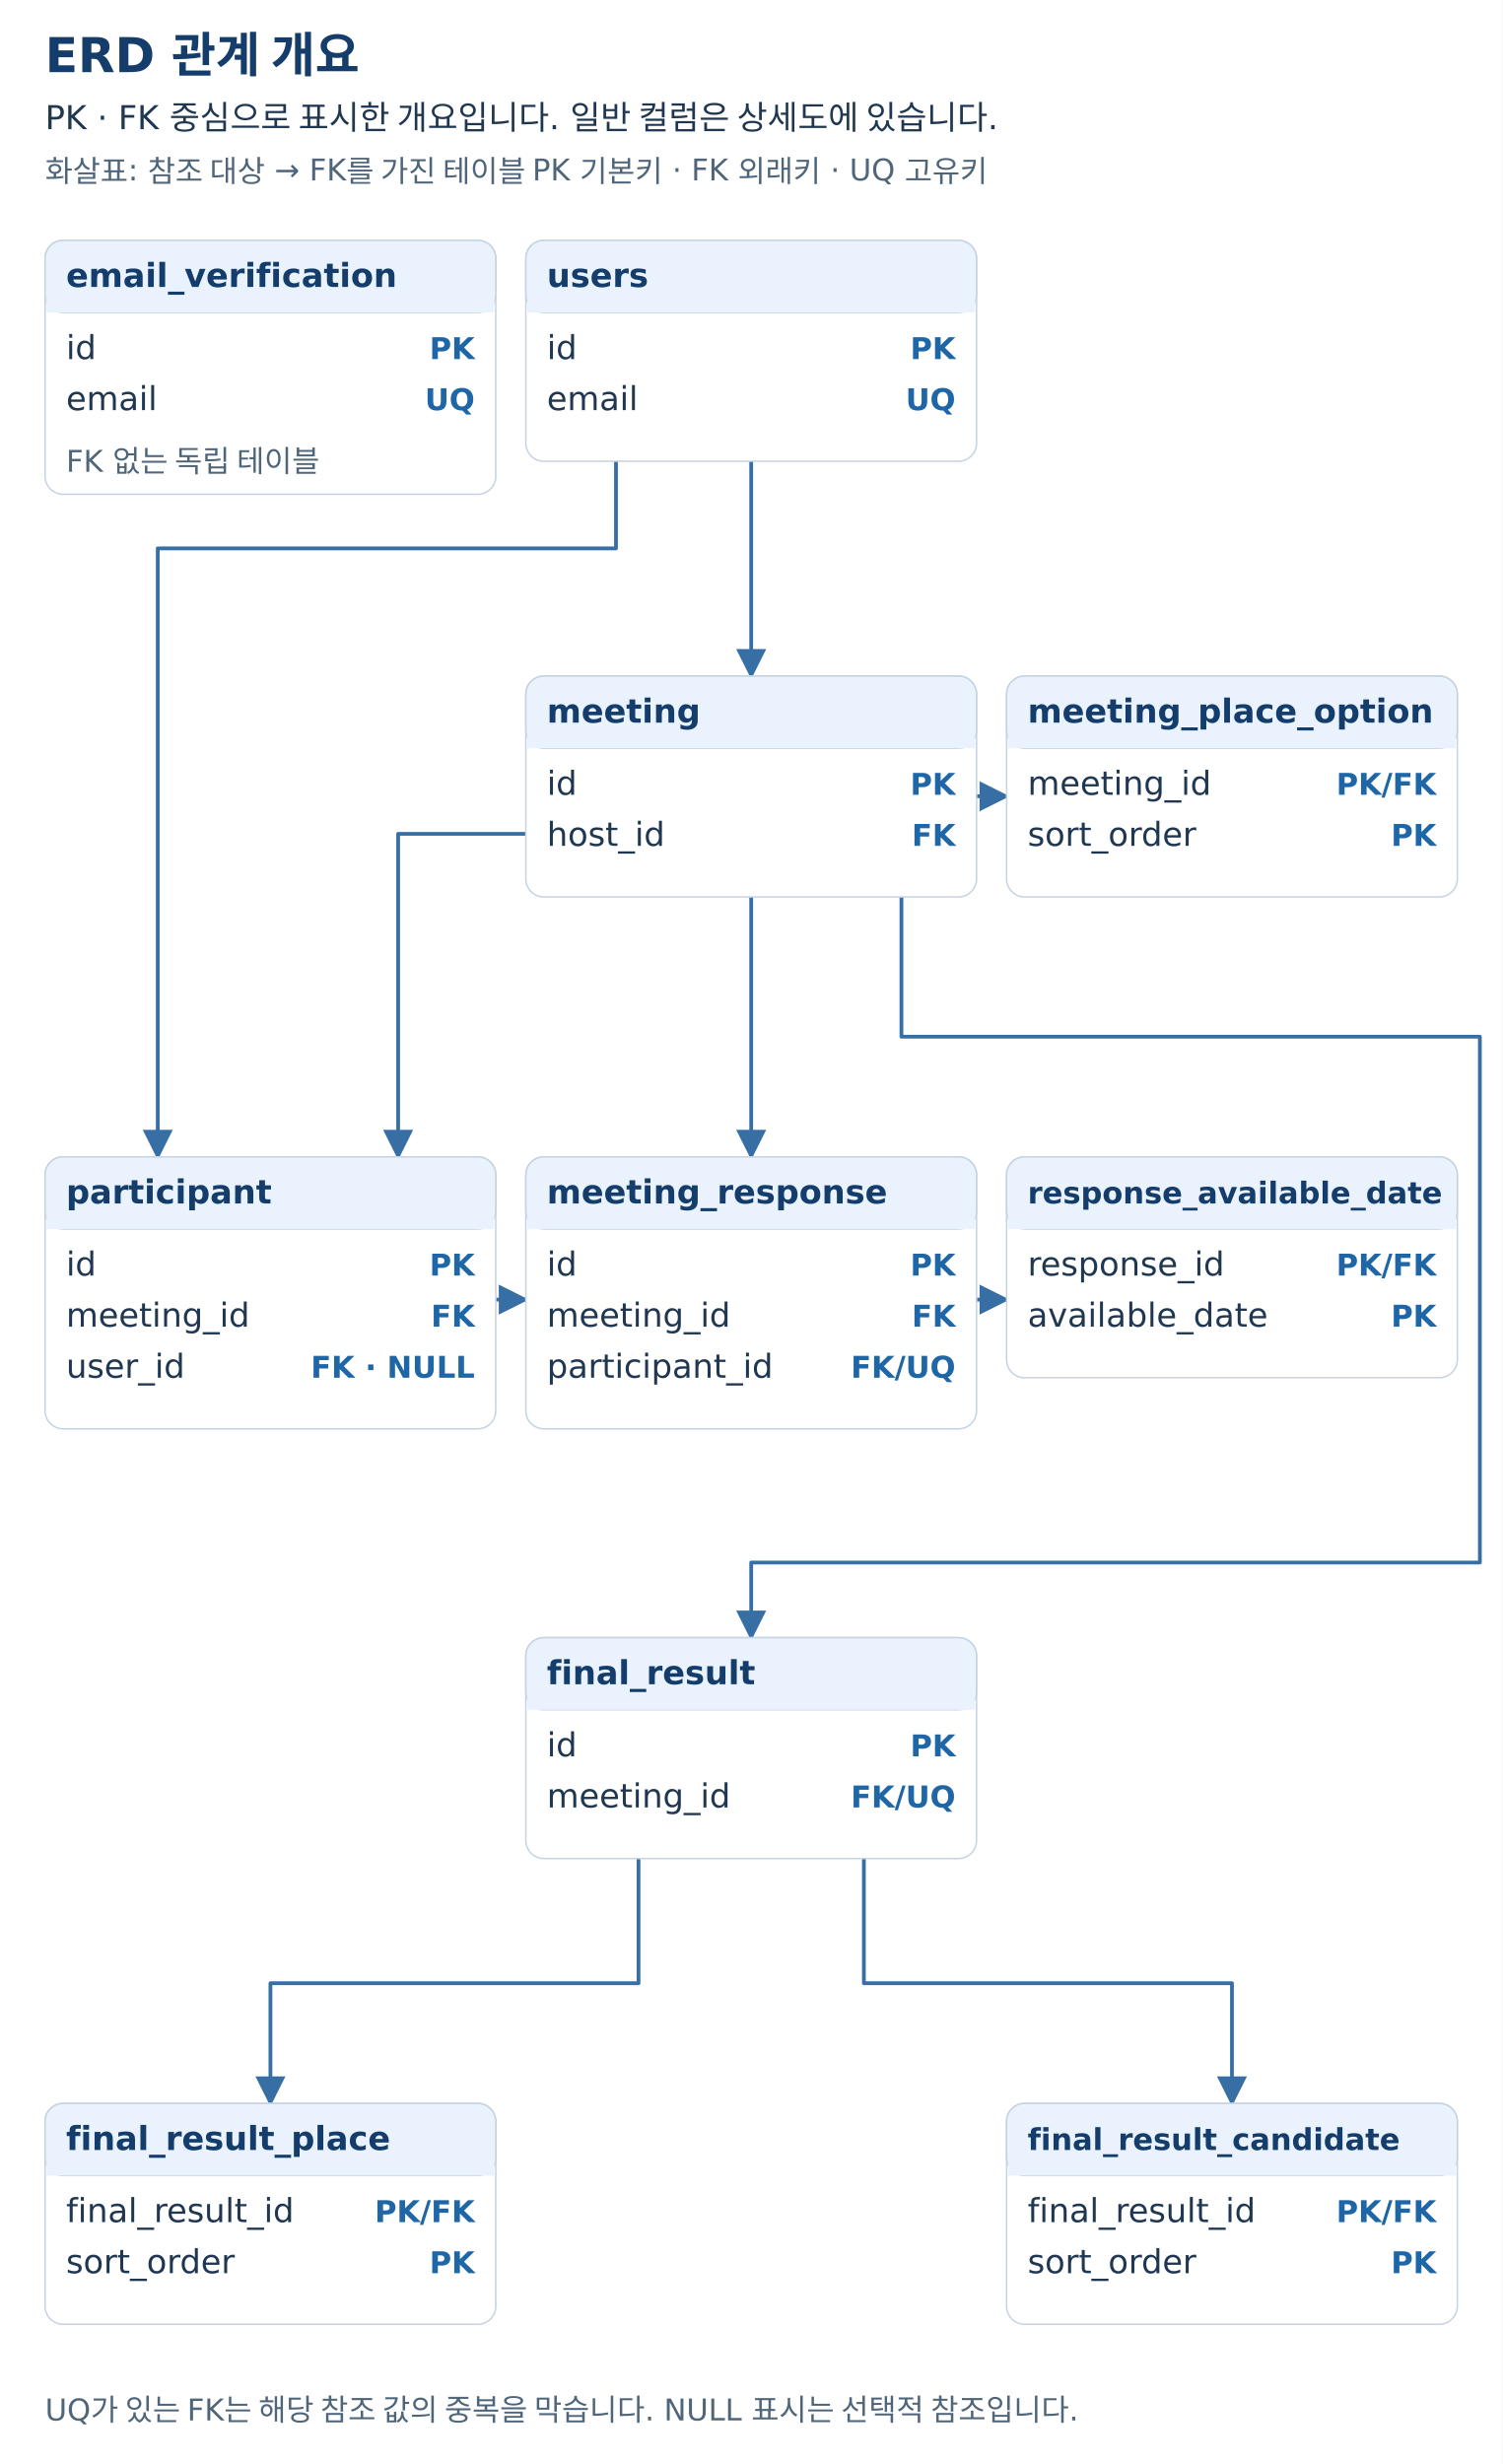
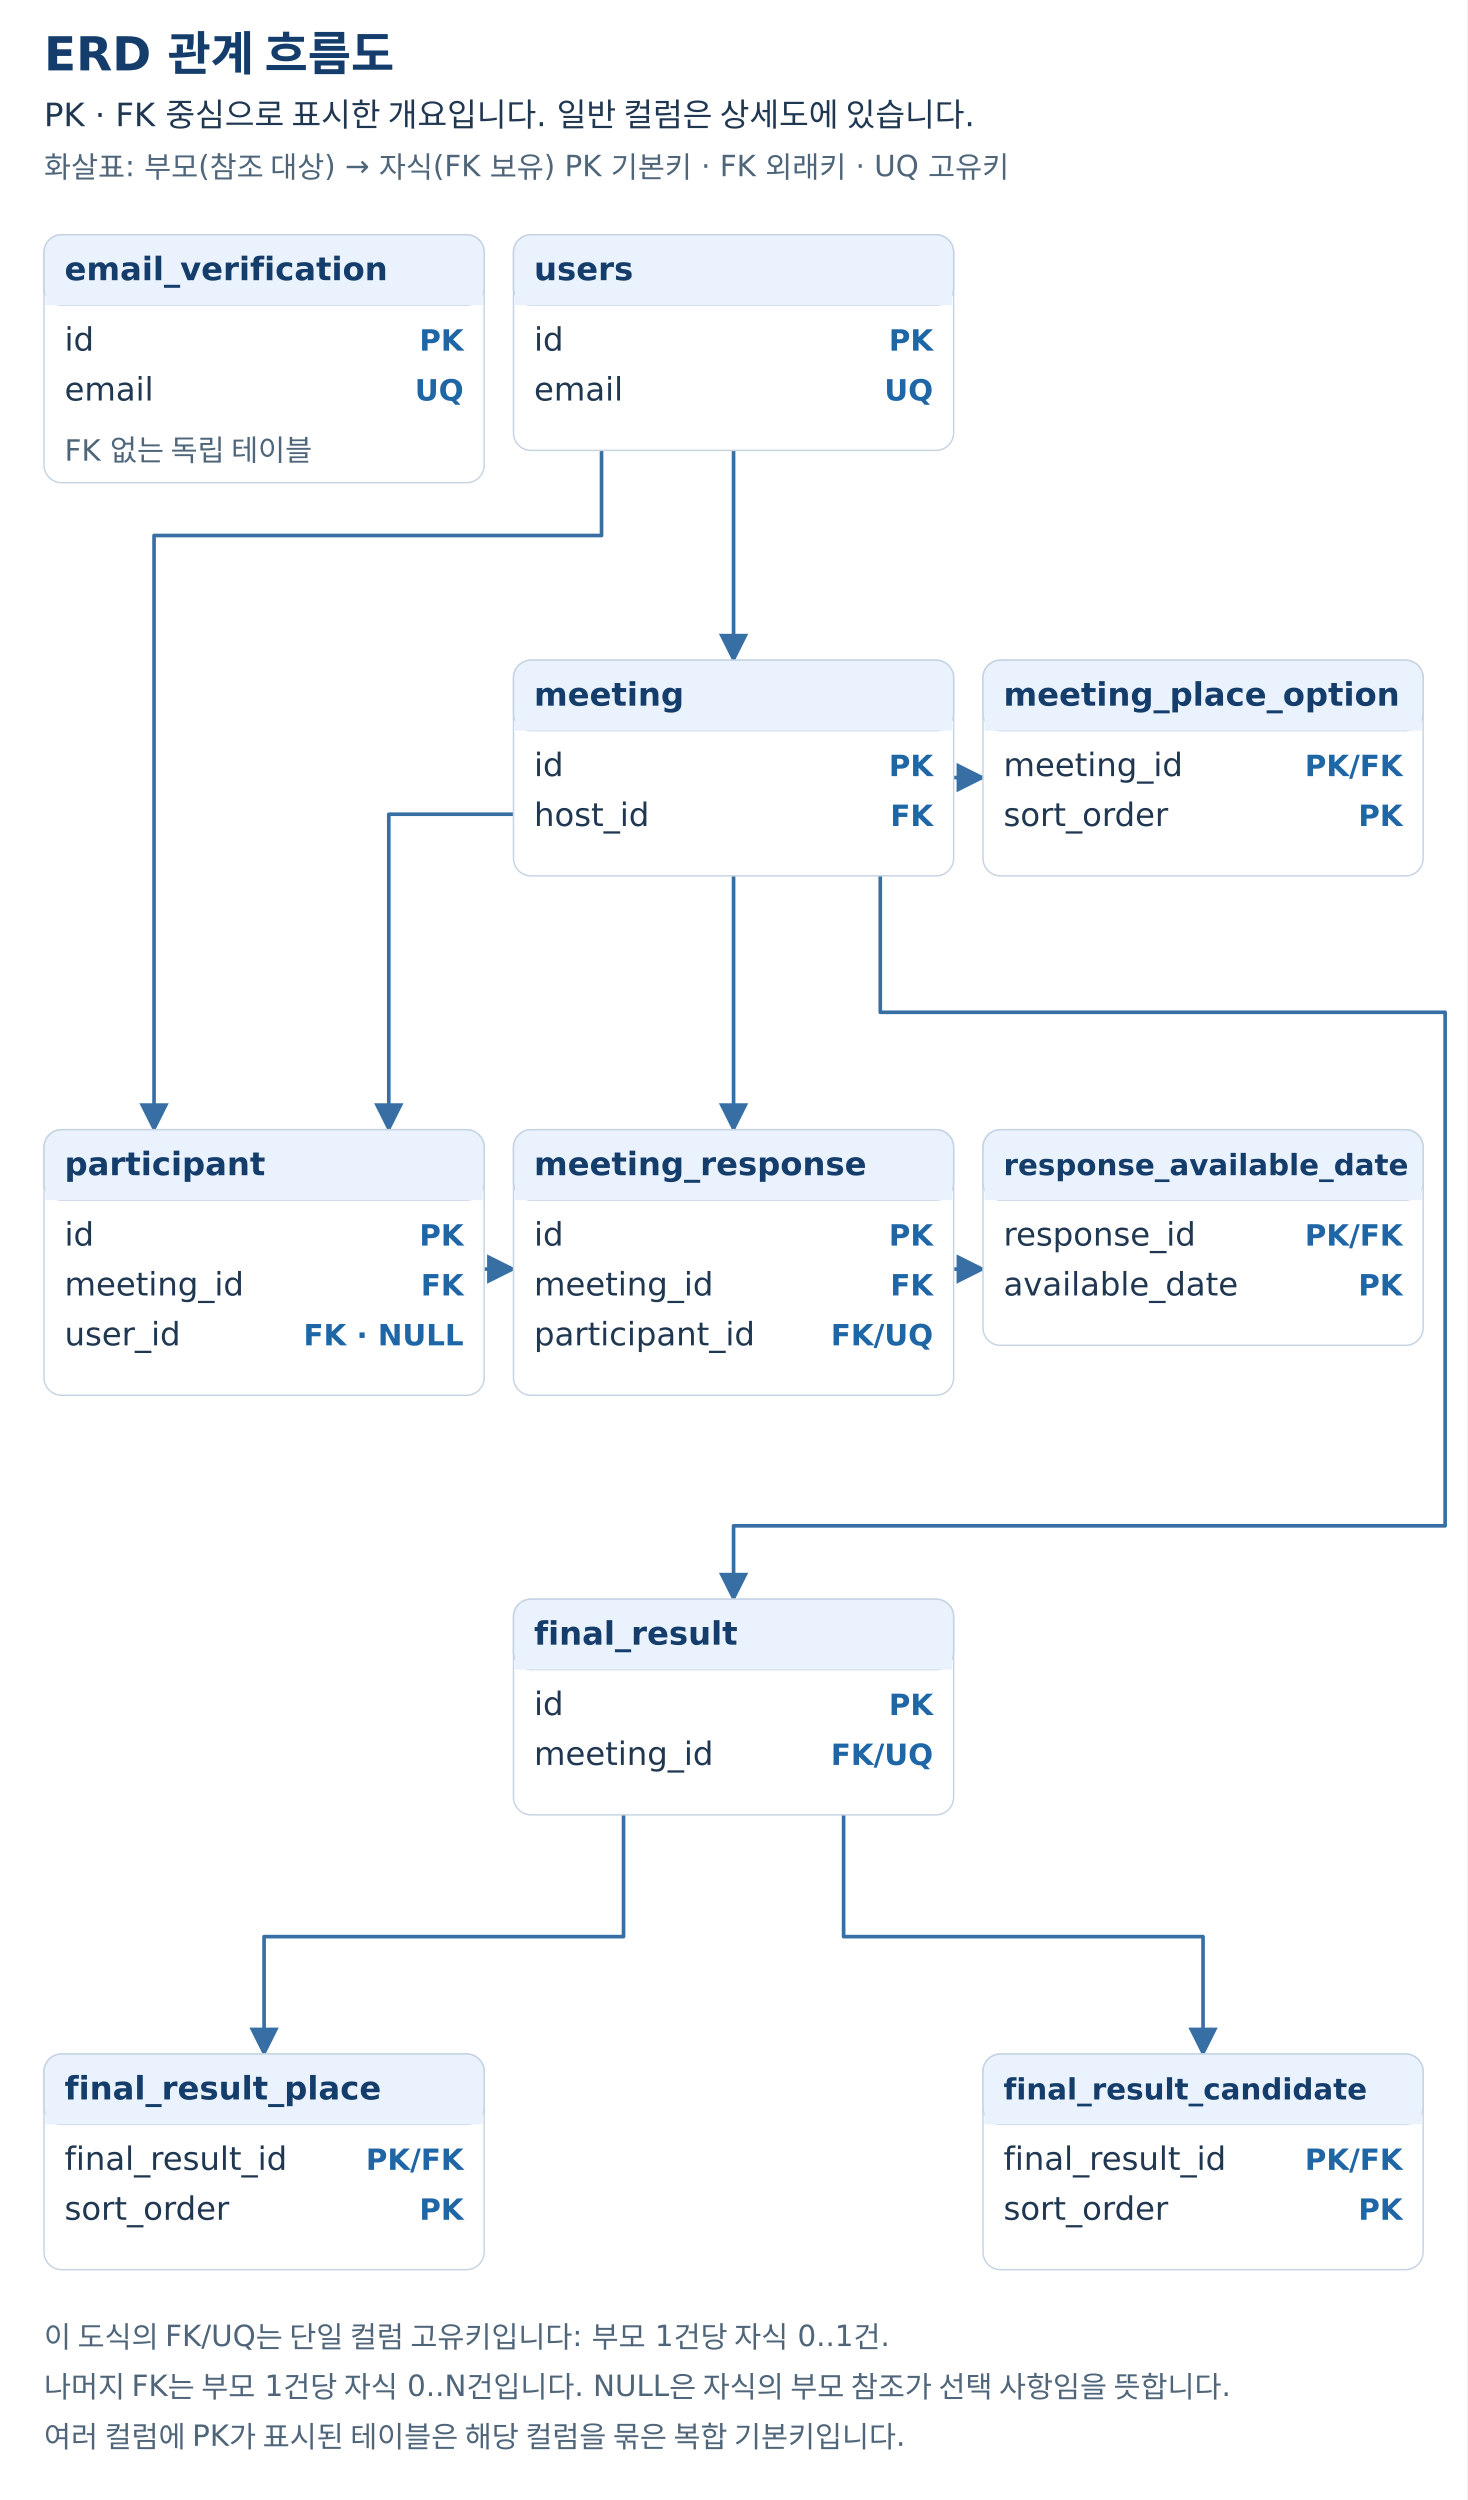
- <svg xmlns="http://www.w3.org/2000/svg" width="1000" height="1640" viewBox="0 0 1000 1640" role="img" aria-labelledby="title description">
+ <svg xmlns="http://www.w3.org/2000/svg" width="1000" height="1704" viewBox="0 0 1000 1704" role="img" aria-labelledby="title description">
  <defs>
    <marker id="arrow" viewBox="0 0 10 10" refX="9" refY="5" markerWidth="8" markerHeight="8" orient="auto-start-reverse">
      <path d="M 0 0 L 10 5 L 0 10 z" fill="#376FA4" />
    </marker>
  </defs>
-   <rect width="1000" height="1640" fill="#FFFFFF" />
+   <rect width="1000" height="1704" fill="#FFFFFF" />
  <g font-family="'DejaVu Sans','Noto Sans CJK KR','Noto Sans KR','Apple SD Gothic Neo','Malgun Gothic',sans-serif">
-     <text x="30" y="48" font-size="32" font-weight="700" fill="#143D6B" text-anchor="start">ERD 관계 개요</text>
+     <text x="30" y="48" font-size="32" font-weight="700" fill="#143D6B" text-anchor="start">ERD 관계 흐름도</text>
    <text x="30" y="86" font-size="22" font-weight="400" fill="#203751" text-anchor="start">PK · FK 중심으로 표시한 개요입니다. 일반 컬럼은 상세도에 있습니다.</text>
-     <text x="30" y="121" font-size="20" font-weight="400" fill="#4F657A" text-anchor="start">화살표: 참조 대상 → FK를 가진 테이블    PK 기본키 · FK 외래키 · UQ 고유키</text>
-     <g class="foreign-key" data-referenced-table="users" data-table="meeting" data-column="host_id">
+     <text x="30" y="121" font-size="20" font-weight="400" fill="#4F657A" text-anchor="start">화살표: 부모(참조 대상) → 자식(FK 보유)    PK 기본키 · FK 외래키 · UQ 고유키</text>
+     <g class="foreign-key" data-referenced-table="users" data-table="meeting" data-column="host_id" data-referenced-column="id" data-children-per-parent="0..N" data-parents-per-child="1" data-nullable="false">
      <path d="M 500 307 V 450" fill="none" stroke="#376FA4" stroke-width="2.5" stroke-linecap="round" stroke-linejoin="round" marker-end="url(#arrow)" />
    </g>
-     <g class="foreign-key" data-referenced-table="users" data-table="participant" data-column="user_id">
+     <g class="foreign-key" data-referenced-table="users" data-table="participant" data-column="user_id" data-referenced-column="id" data-children-per-parent="0..N" data-parents-per-child="0..1" data-nullable="true">
      <path d="M 410 307 V 365 H 105 V 770" fill="none" stroke="#376FA4" stroke-width="2.5" stroke-linecap="round" stroke-linejoin="round" marker-end="url(#arrow)" />
    </g>
-     <g class="foreign-key" data-referenced-table="meeting" data-table="participant" data-column="meeting_id">
+     <g class="foreign-key" data-referenced-table="meeting" data-table="participant" data-column="meeting_id" data-referenced-column="id" data-children-per-parent="0..N" data-parents-per-child="1" data-nullable="false">
      <path d="M 350 555 H 265 V 770" fill="none" stroke="#376FA4" stroke-width="2.5" stroke-linecap="round" stroke-linejoin="round" marker-end="url(#arrow)" />
    </g>
-     <g class="foreign-key" data-referenced-table="meeting" data-table="meeting_place_option" data-column="meeting_id">
+     <g class="foreign-key" data-referenced-table="meeting" data-table="meeting_place_option" data-column="meeting_id" data-referenced-column="id" data-children-per-parent="0..N" data-parents-per-child="1" data-nullable="false">
      <path d="M 650 530 H 670" fill="none" stroke="#376FA4" stroke-width="2.5" stroke-linecap="round" stroke-linejoin="round" marker-end="url(#arrow)" />
    </g>
-     <g class="foreign-key" data-referenced-table="meeting" data-table="meeting_response" data-column="meeting_id">
+     <g class="foreign-key" data-referenced-table="meeting" data-table="meeting_response" data-column="meeting_id" data-referenced-column="id" data-children-per-parent="0..N" data-parents-per-child="1" data-nullable="false">
      <path d="M 500 597 V 770" fill="none" stroke="#376FA4" stroke-width="2.5" stroke-linecap="round" stroke-linejoin="round" marker-end="url(#arrow)" />
    </g>
-     <g class="foreign-key" data-referenced-table="participant" data-table="meeting_response" data-column="participant_id">
+     <g class="foreign-key" data-referenced-table="participant" data-table="meeting_response" data-column="participant_id" data-referenced-column="id" data-children-per-parent="0..1" data-parents-per-child="1" data-nullable="false">
      <path d="M 330 865 H 350" fill="none" stroke="#376FA4" stroke-width="2.5" stroke-linecap="round" stroke-linejoin="round" marker-end="url(#arrow)" />
    </g>
-     <g class="foreign-key" data-referenced-table="meeting_response" data-table="response_available_date" data-column="response_id">
+     <g class="foreign-key" data-referenced-table="meeting_response" data-table="response_available_date" data-column="response_id" data-referenced-column="id" data-children-per-parent="0..N" data-parents-per-child="1" data-nullable="false">
      <path d="M 650 865 H 670" fill="none" stroke="#376FA4" stroke-width="2.5" stroke-linecap="round" stroke-linejoin="round" marker-end="url(#arrow)" />
    </g>
-     <g class="foreign-key" data-referenced-table="meeting" data-table="final_result" data-column="meeting_id">
+     <g class="foreign-key" data-referenced-table="meeting" data-table="final_result" data-column="meeting_id" data-referenced-column="id" data-children-per-parent="0..1" data-parents-per-child="1" data-nullable="false">
      <path d="M 600 597 V 690 H 985 V 1040 H 500 V 1090" fill="none" stroke="#376FA4" stroke-width="2.5" stroke-linecap="round" stroke-linejoin="round" marker-end="url(#arrow)" />
    </g>
-     <g class="foreign-key" data-referenced-table="final_result" data-table="final_result_place" data-column="final_result_id">
+     <g class="foreign-key" data-referenced-table="final_result" data-table="final_result_place" data-column="final_result_id" data-referenced-column="id" data-children-per-parent="0..N" data-parents-per-child="1" data-nullable="false">
      <path d="M 425 1237 V 1320 H 180 V 1400" fill="none" stroke="#376FA4" stroke-width="2.5" stroke-linecap="round" stroke-linejoin="round" marker-end="url(#arrow)" />
    </g>
-     <g class="foreign-key" data-referenced-table="final_result" data-table="final_result_candidate" data-column="final_result_id">
+     <g class="foreign-key" data-referenced-table="final_result" data-table="final_result_candidate" data-column="final_result_id" data-referenced-column="id" data-children-per-parent="0..N" data-parents-per-child="1" data-nullable="false">
      <path d="M 575 1237 V 1320 H 820 V 1400" fill="none" stroke="#376FA4" stroke-width="2.5" stroke-linecap="round" stroke-linejoin="round" marker-end="url(#arrow)" />
    </g>
    <rect x="30" y="160" width="300" height="169" rx="12" fill="#FFFFFF" stroke="#C5D3E2" />
    <rect x="30" y="160" width="300" height="48" rx="12" fill="#EAF2FD" stroke="#C5D3E2" />
    <rect x="31" y="190" width="298" height="18" fill="#EAF2FD" />
    <text x="44" y="191" font-size="22" font-weight="600" fill="#143D6B" text-anchor="start">email_verification</text>
    <text x="44" y="239" font-size="22" font-weight="400" fill="#203751" text-anchor="start">id</text>
    <text x="316" y="239" font-size="20" font-weight="600" fill="#1F66A7" text-anchor="end">PK</text>
    <text x="44" y="273" font-size="22" font-weight="400" fill="#203751" text-anchor="start">email</text>
    <text x="316" y="273" font-size="20" font-weight="600" fill="#1F66A7" text-anchor="end">UQ</text>
    <text x="44" y="314" font-size="20" font-weight="400" fill="#4F657A" text-anchor="start">FK 없는 독립 테이블</text>
    <rect x="350" y="160" width="300" height="147" rx="12" fill="#FFFFFF" stroke="#C5D3E2" />
    <rect x="350" y="160" width="300" height="48" rx="12" fill="#EAF2FD" stroke="#C5D3E2" />
    <rect x="351" y="190" width="298" height="18" fill="#EAF2FD" />
    <text x="364" y="191" font-size="22" font-weight="600" fill="#143D6B" text-anchor="start">users</text>
    <text x="364" y="239" font-size="22" font-weight="400" fill="#203751" text-anchor="start">id</text>
    <text x="636" y="239" font-size="20" font-weight="600" fill="#1F66A7" text-anchor="end">PK</text>
    <text x="364" y="273" font-size="22" font-weight="400" fill="#203751" text-anchor="start">email</text>
    <text x="636" y="273" font-size="20" font-weight="600" fill="#1F66A7" text-anchor="end">UQ</text>
    <rect x="350" y="450" width="300" height="147" rx="12" fill="#FFFFFF" stroke="#C5D3E2" />
    <rect x="350" y="450" width="300" height="48" rx="12" fill="#EAF2FD" stroke="#C5D3E2" />
    <rect x="351" y="480" width="298" height="18" fill="#EAF2FD" />
    <text x="364" y="481" font-size="22" font-weight="600" fill="#143D6B" text-anchor="start">meeting</text>
    <text x="364" y="529" font-size="22" font-weight="400" fill="#203751" text-anchor="start">id</text>
    <text x="636" y="529" font-size="20" font-weight="600" fill="#1F66A7" text-anchor="end">PK</text>
    <text x="364" y="563" font-size="22" font-weight="400" fill="#203751" text-anchor="start">host_id</text>
    <text x="636" y="563" font-size="20" font-weight="600" fill="#1F66A7" text-anchor="end">FK</text>
    <rect x="670" y="450" width="300" height="147" rx="12" fill="#FFFFFF" stroke="#C5D3E2" />
    <rect x="670" y="450" width="300" height="48" rx="12" fill="#EAF2FD" stroke="#C5D3E2" />
    <rect x="671" y="480" width="298" height="18" fill="#EAF2FD" />
    <text x="684" y="481" font-size="22" font-weight="600" fill="#143D6B" text-anchor="start">meeting_place_option</text>
    <text x="684" y="529" font-size="22" font-weight="400" fill="#203751" text-anchor="start">meeting_id</text>
    <text x="956" y="529" font-size="20" font-weight="600" fill="#1F66A7" text-anchor="end">PK/FK</text>
    <text x="684" y="563" font-size="22" font-weight="400" fill="#203751" text-anchor="start">sort_order</text>
    <text x="956" y="563" font-size="20" font-weight="600" fill="#1F66A7" text-anchor="end">PK</text>
    <rect x="30" y="770" width="300" height="181" rx="12" fill="#FFFFFF" stroke="#C5D3E2" />
    <rect x="30" y="770" width="300" height="48" rx="12" fill="#EAF2FD" stroke="#C5D3E2" />
    <rect x="31" y="800" width="298" height="18" fill="#EAF2FD" />
    <text x="44" y="801" font-size="22" font-weight="600" fill="#143D6B" text-anchor="start">participant</text>
    <text x="44" y="849" font-size="22" font-weight="400" fill="#203751" text-anchor="start">id</text>
    <text x="316" y="849" font-size="20" font-weight="600" fill="#1F66A7" text-anchor="end">PK</text>
    <text x="44" y="883" font-size="22" font-weight="400" fill="#203751" text-anchor="start">meeting_id</text>
    <text x="316" y="883" font-size="20" font-weight="600" fill="#1F66A7" text-anchor="end">FK</text>
    <text x="44" y="917" font-size="22" font-weight="400" fill="#203751" text-anchor="start">user_id</text>
    <text x="316" y="917" font-size="20" font-weight="600" fill="#1F66A7" text-anchor="end">FK · NULL</text>
    <rect x="350" y="770" width="300" height="181" rx="12" fill="#FFFFFF" stroke="#C5D3E2" />
    <rect x="350" y="770" width="300" height="48" rx="12" fill="#EAF2FD" stroke="#C5D3E2" />
    <rect x="351" y="800" width="298" height="18" fill="#EAF2FD" />
    <text x="364" y="801" font-size="22" font-weight="600" fill="#143D6B" text-anchor="start">meeting_response</text>
    <text x="364" y="849" font-size="22" font-weight="400" fill="#203751" text-anchor="start">id</text>
    <text x="636" y="849" font-size="20" font-weight="600" fill="#1F66A7" text-anchor="end">PK</text>
    <text x="364" y="883" font-size="22" font-weight="400" fill="#203751" text-anchor="start">meeting_id</text>
    <text x="636" y="883" font-size="20" font-weight="600" fill="#1F66A7" text-anchor="end">FK</text>
    <text x="364" y="917" font-size="22" font-weight="400" fill="#203751" text-anchor="start">participant_id</text>
    <text x="636" y="917" font-size="20" font-weight="600" fill="#1F66A7" text-anchor="end">FK/UQ</text>
    <rect x="670" y="770" width="300" height="147" rx="12" fill="#FFFFFF" stroke="#C5D3E2" />
    <rect x="670" y="770" width="300" height="48" rx="12" fill="#EAF2FD" stroke="#C5D3E2" />
    <rect x="671" y="800" width="298" height="18" fill="#EAF2FD" />
    <text x="684" y="801" font-size="20" font-weight="600" fill="#143D6B" text-anchor="start">response_available_date</text>
    <text x="684" y="849" font-size="22" font-weight="400" fill="#203751" text-anchor="start">response_id</text>
    <text x="956" y="849" font-size="20" font-weight="600" fill="#1F66A7" text-anchor="end">PK/FK</text>
    <text x="684" y="883" font-size="22" font-weight="400" fill="#203751" text-anchor="start">available_date</text>
    <text x="956" y="883" font-size="20" font-weight="600" fill="#1F66A7" text-anchor="end">PK</text>
    <rect x="350" y="1090" width="300" height="147" rx="12" fill="#FFFFFF" stroke="#C5D3E2" />
    <rect x="350" y="1090" width="300" height="48" rx="12" fill="#EAF2FD" stroke="#C5D3E2" />
    <rect x="351" y="1120" width="298" height="18" fill="#EAF2FD" />
    <text x="364" y="1121" font-size="22" font-weight="600" fill="#143D6B" text-anchor="start">final_result</text>
    <text x="364" y="1169" font-size="22" font-weight="400" fill="#203751" text-anchor="start">id</text>
    <text x="636" y="1169" font-size="20" font-weight="600" fill="#1F66A7" text-anchor="end">PK</text>
    <text x="364" y="1203" font-size="22" font-weight="400" fill="#203751" text-anchor="start">meeting_id</text>
    <text x="636" y="1203" font-size="20" font-weight="600" fill="#1F66A7" text-anchor="end">FK/UQ</text>
    <rect x="30" y="1400" width="300" height="147" rx="12" fill="#FFFFFF" stroke="#C5D3E2" />
    <rect x="30" y="1400" width="300" height="48" rx="12" fill="#EAF2FD" stroke="#C5D3E2" />
    <rect x="31" y="1430" width="298" height="18" fill="#EAF2FD" />
    <text x="44" y="1431" font-size="22" font-weight="600" fill="#143D6B" text-anchor="start">final_result_place</text>
    <text x="44" y="1479" font-size="22" font-weight="400" fill="#203751" text-anchor="start">final_result_id</text>
    <text x="316" y="1479" font-size="20" font-weight="600" fill="#1F66A7" text-anchor="end">PK/FK</text>
    <text x="44" y="1513" font-size="22" font-weight="400" fill="#203751" text-anchor="start">sort_order</text>
    <text x="316" y="1513" font-size="20" font-weight="600" fill="#1F66A7" text-anchor="end">PK</text>
    <rect x="670" y="1400" width="300" height="147" rx="12" fill="#FFFFFF" stroke="#C5D3E2" />
    <rect x="670" y="1400" width="300" height="48" rx="12" fill="#EAF2FD" stroke="#C5D3E2" />
    <rect x="671" y="1430" width="298" height="18" fill="#EAF2FD" />
    <text x="684" y="1431" font-size="20" font-weight="600" fill="#143D6B" text-anchor="start">final_result_candidate</text>
    <text x="684" y="1479" font-size="22" font-weight="400" fill="#203751" text-anchor="start">final_result_id</text>
    <text x="956" y="1479" font-size="20" font-weight="600" fill="#1F66A7" text-anchor="end">PK/FK</text>
    <text x="684" y="1513" font-size="22" font-weight="400" fill="#203751" text-anchor="start">sort_order</text>
    <text x="956" y="1513" font-size="20" font-weight="600" fill="#1F66A7" text-anchor="end">PK</text>
-     <text x="30" y="1611" font-size="20" font-weight="400" fill="#4F657A" text-anchor="start">UQ가 있는 FK는 해당 참조 값의 중복을 막습니다. NULL 표시는 선택적 참조입니다.</text>
+     <text x="30" y="1600" font-size="20" font-weight="400" fill="#4F657A" text-anchor="start">이 도식의 FK/UQ는 단일 컬럼 고유키입니다: 부모 1건당 자식 0..1건.</text>
+     <text x="30" y="1634" font-size="20" font-weight="400" fill="#4F657A" text-anchor="start">나머지 FK는 부모 1건당 자식 0..N건입니다. NULL은 자식의 부모 참조가 선택 사항임을 뜻합니다.</text>
+     <text x="30" y="1668" font-size="20" font-weight="400" fill="#4F657A" text-anchor="start">여러 컬럼에 PK가 표시된 테이블은 해당 컬럼을 묶은 복합 기본키입니다.</text>
  </g>
</svg>
